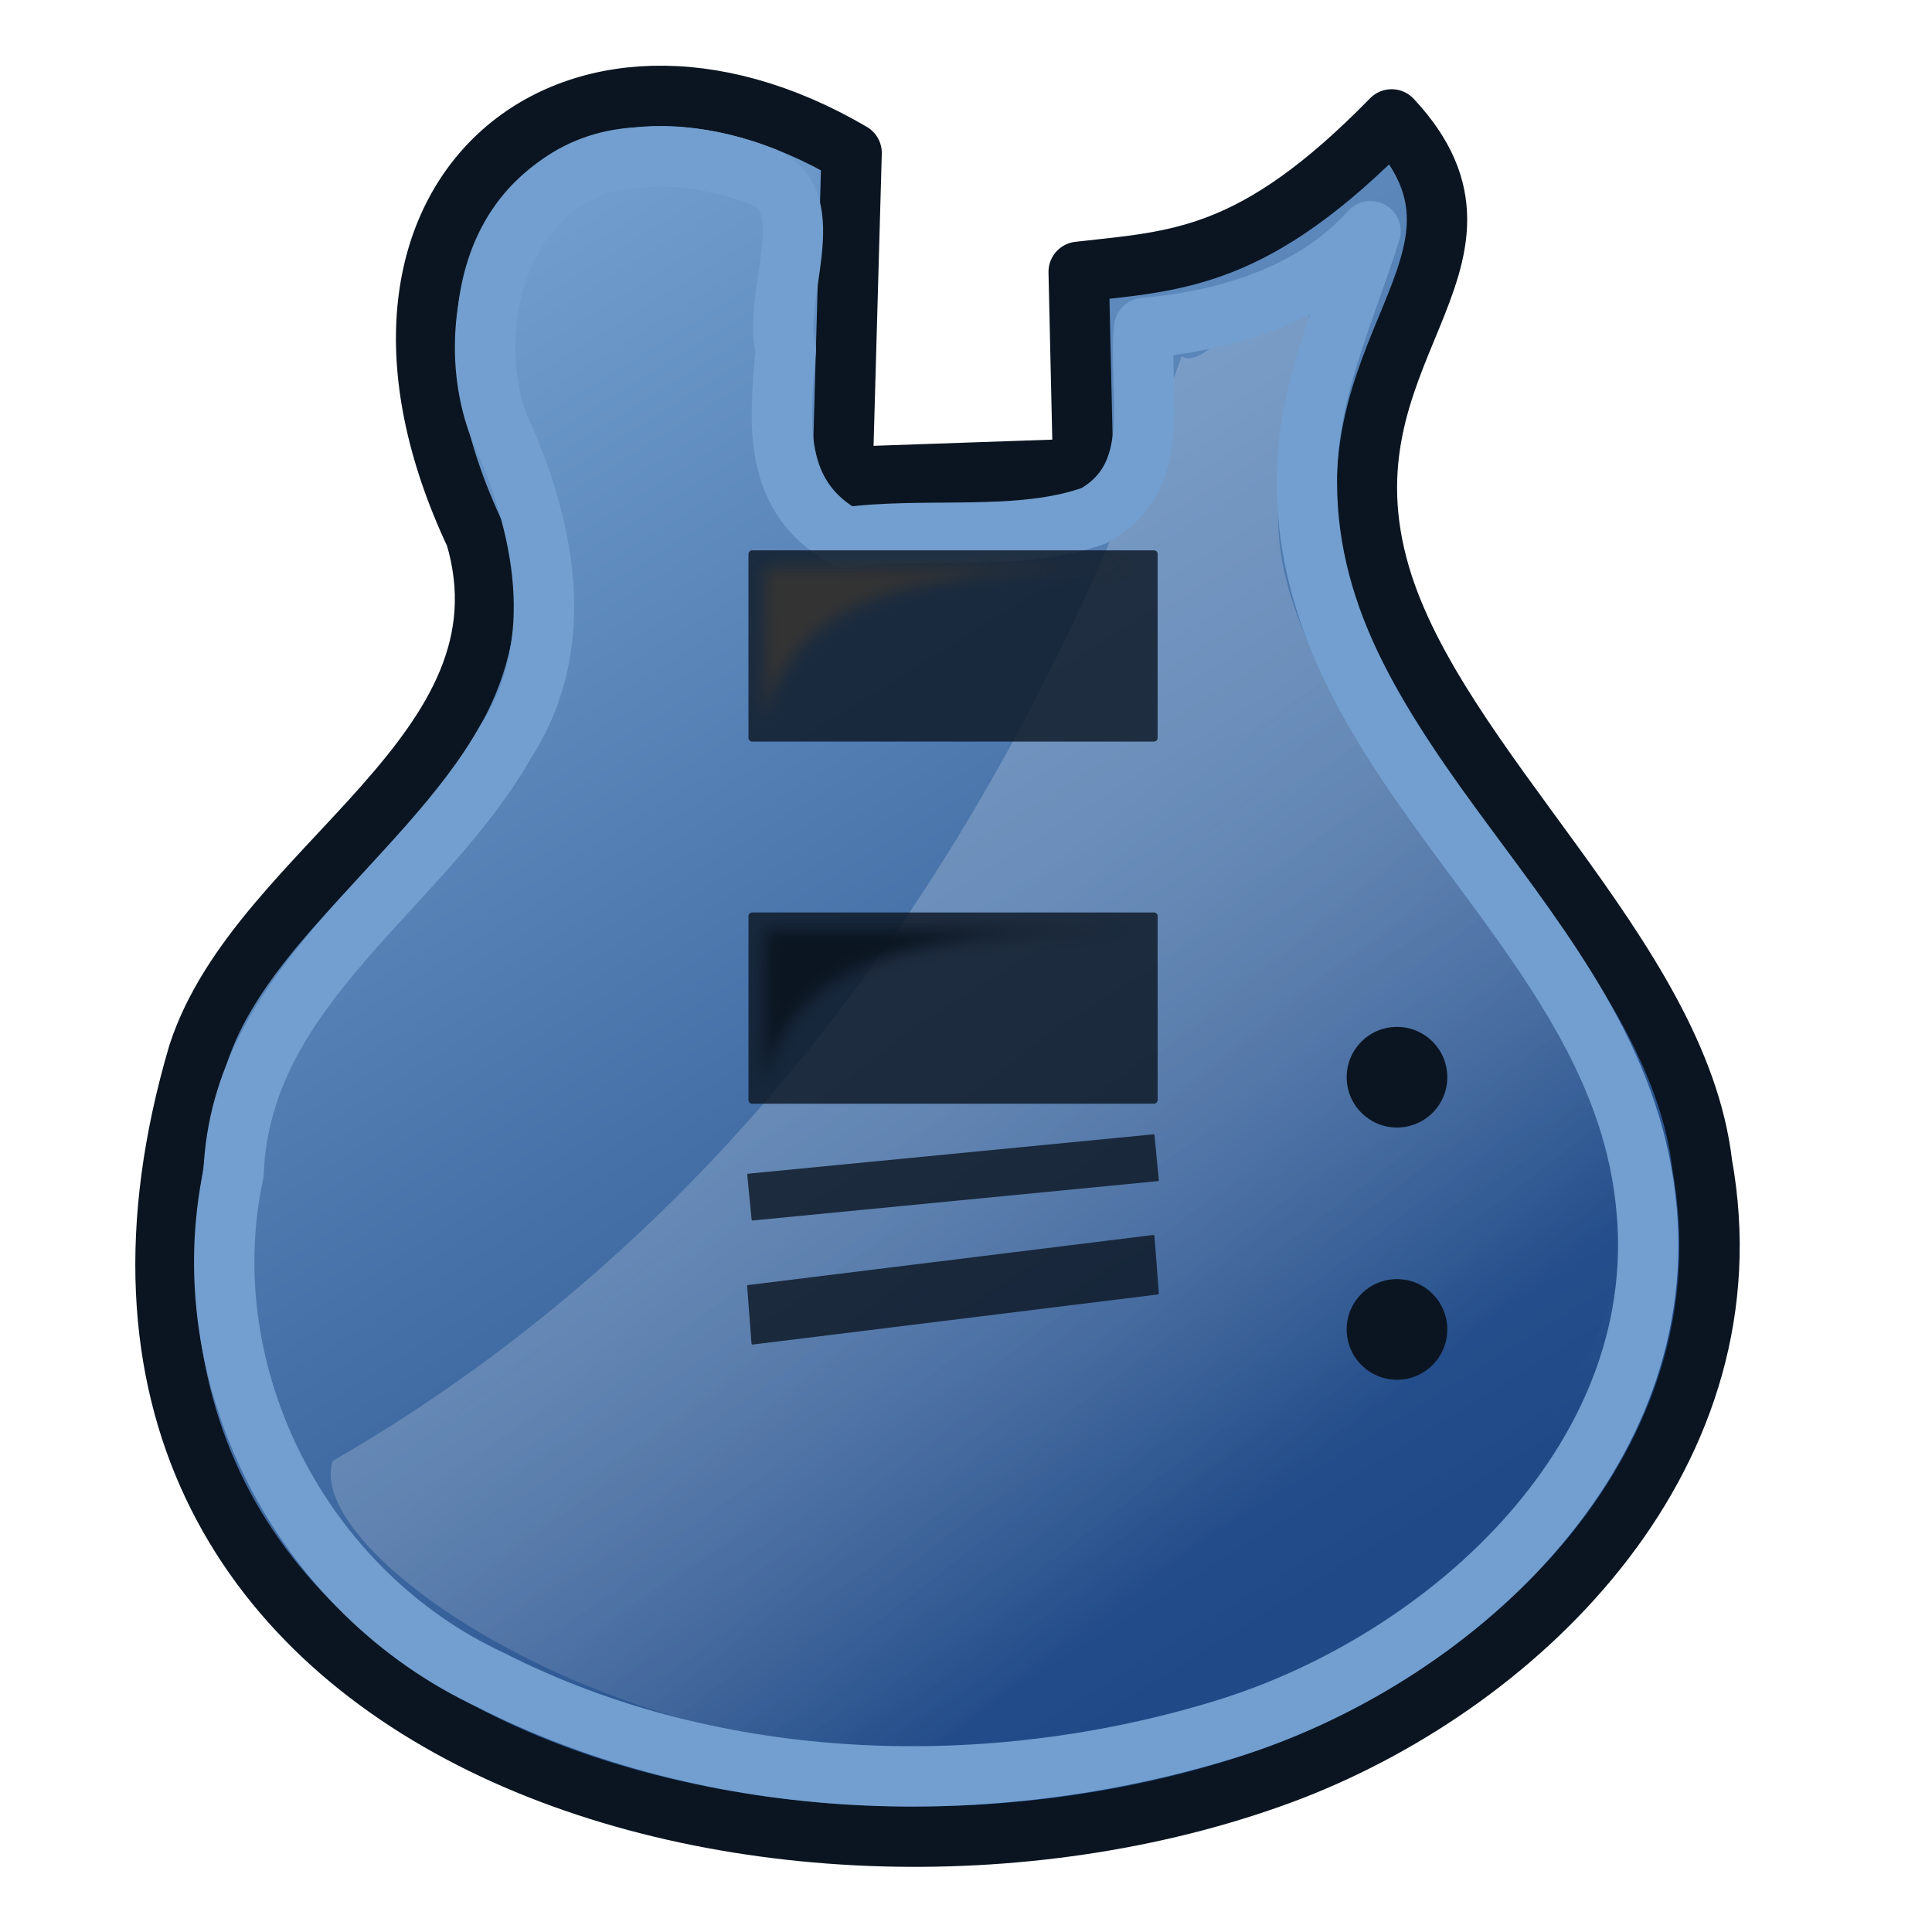
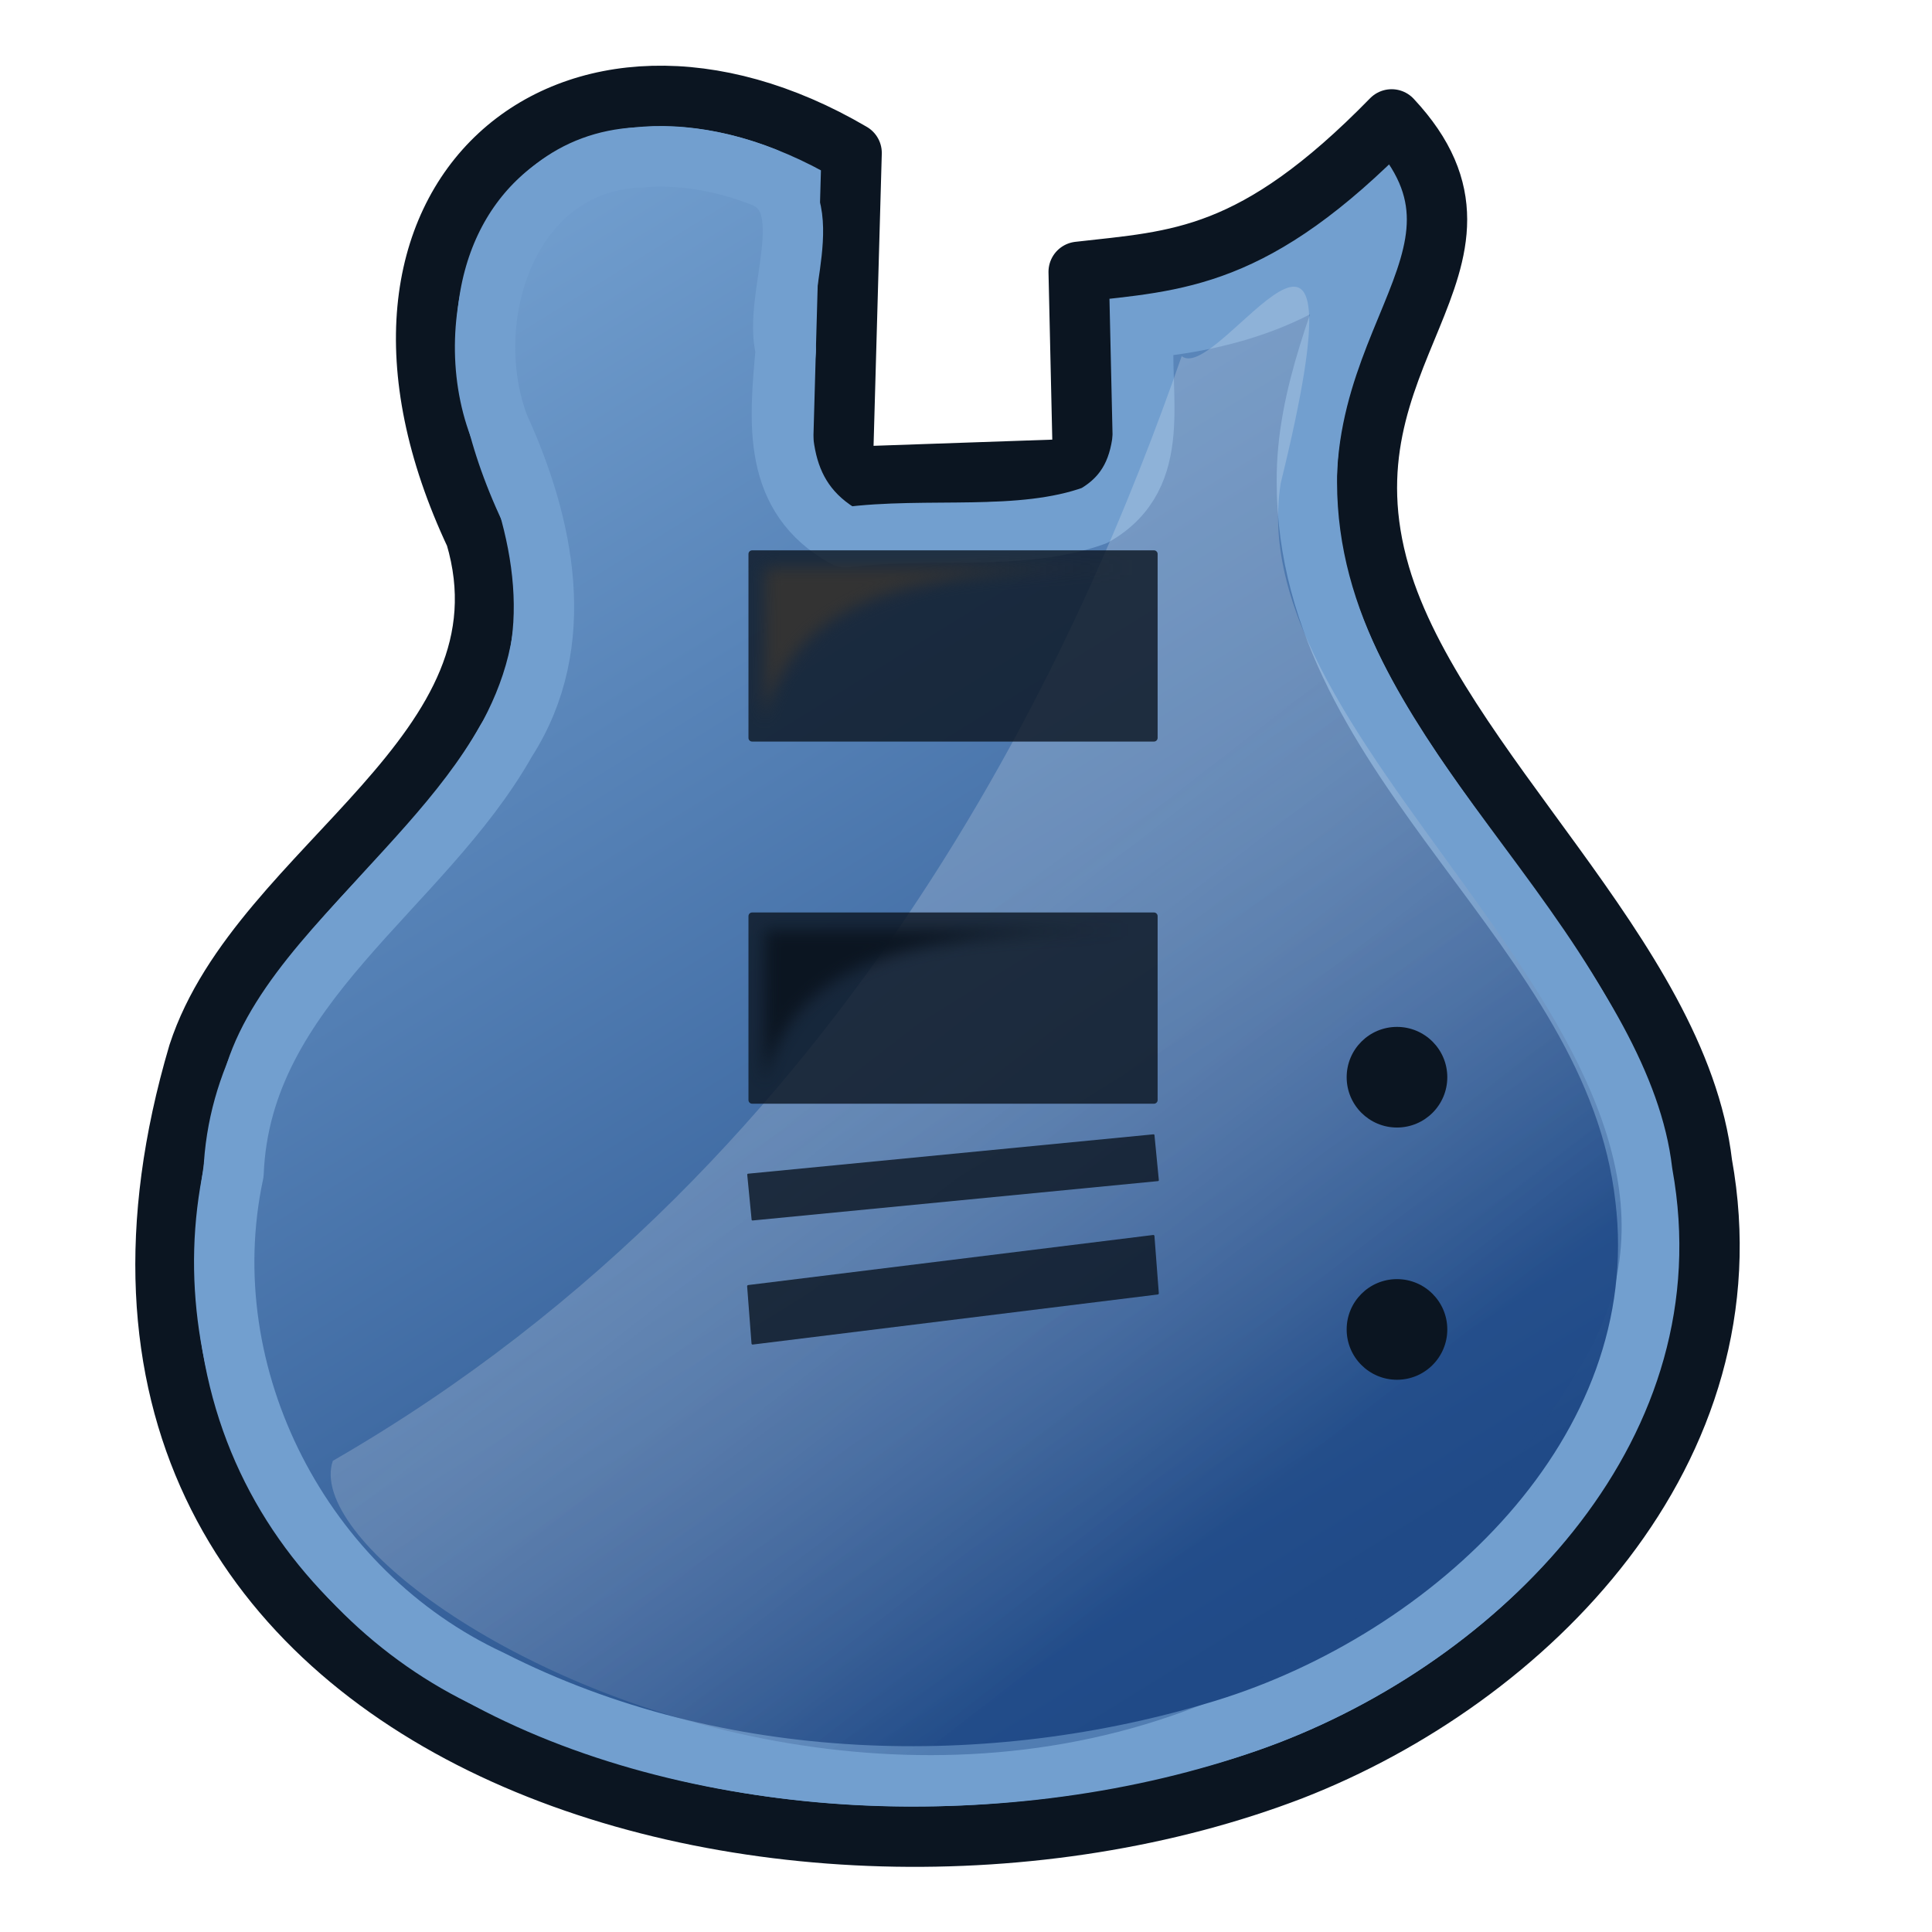
- <svg xmlns="http://www.w3.org/2000/svg" xmlns:ns1="http://www.openswatchbook.org/uri/2009/osb" xmlns:xlink="http://www.w3.org/1999/xlink" width="64" height="64" viewBox="0 0 16.933 16.933" version="1.1" id="svg8">
+ <svg xmlns="http://www.w3.org/2000/svg" xmlns:xlink="http://www.w3.org/1999/xlink" width="64" height="64" viewBox="0 0 16.933 16.933" version="1.1" id="svg8">
  <defs id="defs2">
    <linearGradient id="linearGradient1036">
      <stop style="stop-color:#204a87;stop-opacity:1;" offset="0" id="stop1032" />
      <stop style="stop-color:#729fcf;stop-opacity:1" offset="1" id="stop1034" />
    </linearGradient>
-     <linearGradient id="linearGradient2278" ns1:paint="solid">
+     <linearGradient id="linearGradient2278">
      <stop style="stop-color:#0000ff;stop-opacity:1;" offset="0" id="stop2276" />
    </linearGradient>
    <linearGradient id="linearGradient919">
      <stop style="stop-color:#204a87;stop-opacity:1" offset="0" id="stop915" />
      <stop style="stop-color:#ffffff;stop-opacity:0.484" offset="1" id="stop917" />
    </linearGradient>
    <linearGradient xlink:href="#linearGradient919" id="linearGradient921" x1="11.912" y1="291.899" x2="8.737" y2="287.801" gradientUnits="userSpaceOnUse" gradientTransform="matrix(1.083344,0,0,1.083344,-0.3428732,-24.17801)" />
    <filter style="color-interpolation-filters:sRGB" id="filter961" x="-0.051" width="1.102" y="-0.122" height="1.244">
      <feGaussianBlur stdDeviation="0.064" id="feGaussianBlur963" />
    </filter>
    <linearGradient xlink:href="#linearGradient1036" id="linearGradient1038" x1="12.218" y1="293.6" x2="4.753" y2="281.585" gradientUnits="userSpaceOnUse" />
  </defs>
  <g id="layer1" transform="translate(0,-280.0666)">
-     <path style="fill:url(#linearGradient1038);fill-opacity:1;stroke:#0b1521;stroke-width:0.529;stroke-linecap:butt;stroke-linejoin:round;stroke-miterlimit:4;stroke-dasharray:none;stroke-opacity:1" d="m 9.493,284.175 -2.109,0.073 0.08,-2.841 c -2.439,-1.431 -4.702,0.37 -3.297,3.352 0.566,1.908 -1.891,2.895 -2.429,4.544 -1.795,6.078 5.226,7.951 9.584,6.277 2.059,-0.802 4.05,-2.796 3.596,-5.312 -0.211,-1.816 -2.325,-3.469 -2.823,-5.16 -0.578,-1.966 1.275,-2.74 0.102,-3.995 -1.205,1.234 -1.873,1.237 -2.743,1.336 z" id="path847" />
-     <path style="opacity:0.403;fill:url(#linearGradient921);fill-opacity:1;stroke:none;stroke-width:0.265px;stroke-linecap:butt;stroke-linejoin:miter;stroke-opacity:1" d="m 10.357,283.188 c -0.844,2.418 -2.811,7.015 -7.44,9.682 -0.446,1.31 7.168,5.536 10.965,-0.88 1.582,-2.672 -3.046,-5.26 -2.657,-7.689 0.799,-3.247 -0.547,-0.856 -0.868,-1.113 z" id="path913" />
-     <rect style="opacity:0.805;fill:#0b1521;stroke:none;stroke-width:0.529;stroke-linecap:butt;stroke-linejoin:round;stroke-miterlimit:4;stroke-dasharray:none" id="rect861" width="3.586" height="0.412" x="-21.556" y="289.627" ry="0.008" transform="rotate(-5.548467)" />
-     <rect transform="matrix(0.9924453,-0.1226878,0.07611415,0.9970991,0,0)" ry="0.01" y="290.251" x="-15.663" height="0.523" width="3.597" id="rect863" style="opacity:0.805;fill:#0b1521;stroke:none;stroke-width:0.529;stroke-linecap:butt;stroke-linejoin:round;stroke-miterlimit:4;stroke-dasharray:none" />
-     <g id="g981" transform="translate(-0.5291667,-0.5291666)" style="fill:#0b1521">
+     <path style="display:inline;fill:#729fcf;fill-opacity:1;stroke:#0b1521;stroke-width:0.529;stroke-linecap:butt;stroke-linejoin:round;stroke-miterlimit:4;stroke-dasharray:none;stroke-opacity:1" d="m 9.493,284.175 -2.109,0.073 0.08,-2.841 c -2.439,-1.431 -4.702,0.37 -3.297,3.352 0.566,1.908 -1.891,2.895 -2.429,4.544 -1.795,6.078 5.226,7.951 9.584,6.277 2.059,-0.802 4.05,-2.796 3.596,-5.312 -0.211,-1.816 -2.325,-3.469 -2.823,-5.16 -0.578,-1.966 1.275,-2.74 0.102,-3.995 -1.205,1.234 -1.873,1.237 -2.743,1.336 z" id="path847" />
+     <path id="path1027" style="font-variation-settings:normal;display:inline;opacity:1;vector-effect:none;fill:url(#linearGradient1038);fill-opacity:1;stroke:#729fcf;stroke-width:0.529;stroke-linecap:butt;stroke-linejoin:round;stroke-miterlimit:4;stroke-dasharray:none;stroke-dashoffset:0;stroke-opacity:1;-inkscape-stroke:none;stop-color:#000000;stop-opacity:1" d="m 5.586,281.447 c -1.141,0.06 -1.568,1.415 -1.213,2.355 0.395,0.863 0.615,1.898 0.064,2.756 -0.737,1.308 -2.325,2.145 -2.39,3.79 -0.382,1.789 0.606,3.677 2.254,4.443 1.985,1.009 4.383,1.062 6.429,0.435 1.984,-0.608 3.961,-2.417 3.691,-4.658 -0.271,-2.397 -2.964,-3.788 -2.967,-6.274 -0.007,-0.771 0.329,-1.48 0.558,-2.201 -0.503,0.557 -1.257,0.785 -1.984,0.848 -0.054,0.586 0.182,1.292 -0.436,1.644 -0.649,0.235 -1.468,0.097 -2.181,0.192 -0.647,-0.358 -0.581,-1.003 -0.524,-1.644 -0.123,-0.467 0.325,-1.299 -0.196,-1.515 -0.349,-0.138 -0.729,-0.207 -1.104,-0.17 z" transform="translate(0)" />
+     <path style="display:inline;opacity:0.403;fill:url(#linearGradient921);fill-opacity:1;stroke:none;stroke-width:0.265px;stroke-linecap:butt;stroke-linejoin:miter;stroke-opacity:1" d="m 10.357,283.188 c -0.844,2.418 -2.811,7.015 -7.44,9.682 -0.446,1.31 7.168,5.536 10.965,-0.88 1.582,-2.672 -3.046,-5.26 -2.657,-7.689 0.799,-3.247 -0.547,-0.856 -0.868,-1.113 z" id="path913" />
+     <rect style="display:inline;opacity:0.805;fill:#0b1521;stroke:none;stroke-width:0.529;stroke-linecap:butt;stroke-linejoin:round;stroke-miterlimit:4;stroke-dasharray:none" id="rect861" width="3.586" height="0.412" x="-21.556" y="289.627" ry="0.008" transform="rotate(-5.548467)" />
+     <rect transform="matrix(0.9924453,-0.1226878,0.07611415,0.9970991,0,0)" ry="0.01" y="290.251" x="-15.663" height="0.523" width="3.597" id="rect863" style="display:inline;opacity:0.805;fill:#0b1521;stroke:none;stroke-width:0.529;stroke-linecap:butt;stroke-linejoin:round;stroke-miterlimit:4;stroke-dasharray:none" />
+     <g id="g981" transform="translate(-0.5291667,-0.5291666)" style="display:inline;fill:#0b1521">
      <circle r="0.441" cy="290.037" cx="12.773" id="path967" style="opacity:1;fill:#0b1521;stroke:none;stroke-width:0.529;stroke-linecap:butt;stroke-linejoin:round;stroke-miterlimit:4;stroke-dasharray:none" />
      <circle style="opacity:1;fill:#0b1521;fill-opacity:1;stroke:none;stroke-width:0.529;stroke-linecap:butt;stroke-linejoin:round;stroke-miterlimit:4;stroke-dasharray:none" id="circle969" cx="12.773" cy="290.037" r="0.351" />
    </g>
-     <g id="g987" transform="translate(-0.5291667,1.681476)" style="fill:#0b1521">
+     <g id="g987" transform="translate(-0.5291667,1.681476)" style="display:inline;fill:#0b1521">
      <circle style="opacity:1;fill:#0b1521;stroke:none;stroke-width:0.529;stroke-linecap:butt;stroke-linejoin:round;stroke-miterlimit:4;stroke-dasharray:none" id="circle983" cx="12.773" cy="290.037" r="0.441" />
      <circle r="0.351" cy="290.037" cx="12.773" id="circle985" style="opacity:1;fill:#0b1521;fill-opacity:1;stroke:none;stroke-width:0.529;stroke-linecap:butt;stroke-linejoin:round;stroke-miterlimit:4;stroke-dasharray:none" />
    </g>
-     <path id="path1027" style="fill:none;fill-opacity:1;stroke:#729fcf;stroke-width:0.529;stroke-linecap:butt;stroke-linejoin:round;stroke-miterlimit:4;stroke-dasharray:none;stroke-opacity:1" d="m 5.586,281.447 c -1.141,0.06 -1.568,1.415 -1.213,2.355 0.395,0.863 0.615,1.898 0.064,2.756 -0.737,1.308 -2.325,2.145 -2.39,3.79 -0.382,1.789 0.606,3.677 2.254,4.443 1.985,1.009 4.383,1.062 6.429,0.435 1.984,-0.608 3.961,-2.417 3.691,-4.658 -0.271,-2.397 -2.964,-3.788 -2.967,-6.274 -0.007,-0.771 0.329,-1.48 0.558,-2.201 -0.503,0.557 -1.257,0.785 -1.984,0.848 -0.054,0.586 0.182,1.292 -0.436,1.644 -0.649,0.235 -1.468,0.097 -2.181,0.192 -0.647,-0.358 -0.581,-1.003 -0.524,-1.644 -0.123,-0.467 0.325,-1.299 -0.196,-1.515 -0.349,-0.138 -0.729,-0.207 -1.104,-0.17 z" />
    <rect style="opacity:0.805;fill:#0b1521;stroke:none;stroke-width:0.529;stroke-linecap:butt;stroke-linejoin:round;stroke-miterlimit:4;stroke-dasharray:none" id="rect857" width="3.586" height="1.676" x="6.56" y="284.89" ry="0.032" />
    <path style="fill:#333333;stroke:none;stroke-width:0.244px;stroke-linecap:butt;stroke-linejoin:miter;stroke-opacity:1;filter:url(#filter961)" d="m 6.716,285.119 0.01,1.259 h 3 c -1.361,-0.037 -2.748,-0.045 -3.011,-1.259 z" id="path923" transform="matrix(1.083344,0,0,-1.083344,-0.583672,595.2863)" />
-     <rect ry="0.032" y="288.064" x="6.56" height="1.676" width="3.586" id="rect859" style="opacity:0.805;fill:#0b1521;stroke:none;stroke-width:0.529;stroke-linecap:butt;stroke-linejoin:round;stroke-miterlimit:4;stroke-dasharray:none" />
-     <path id="path965" d="m 6.716,288.16 0.01,1.259 h 3 c -1.361,-0.037 -2.748,-0.045 -3.011,-1.259 z" style="fill:#0b1521;stroke:none;stroke-width:0.244px;stroke-linecap:butt;stroke-linejoin:miter;stroke-opacity:1;filter:url(#filter961)" transform="matrix(1.083344,0,0,-1.083344,-0.583672,601.7562)" />
+     <rect ry="0.032" y="288.064" x="6.56" height="1.676" width="3.586" id="rect859" style="display:inline;opacity:0.805;fill:#0b1521;stroke:none;stroke-width:0.529;stroke-linecap:butt;stroke-linejoin:round;stroke-miterlimit:4;stroke-dasharray:none" />
+     <path id="path965" d="m 6.716,288.16 0.01,1.259 h 3 c -1.361,-0.037 -2.748,-0.045 -3.011,-1.259 z" style="display:inline;fill:#0b1521;stroke:none;stroke-width:0.244px;stroke-linecap:butt;stroke-linejoin:miter;stroke-opacity:1;filter:url(#filter961)" transform="matrix(1.083344,0,0,-1.083344,-0.583672,601.7562)" />
  </g>
</svg>
